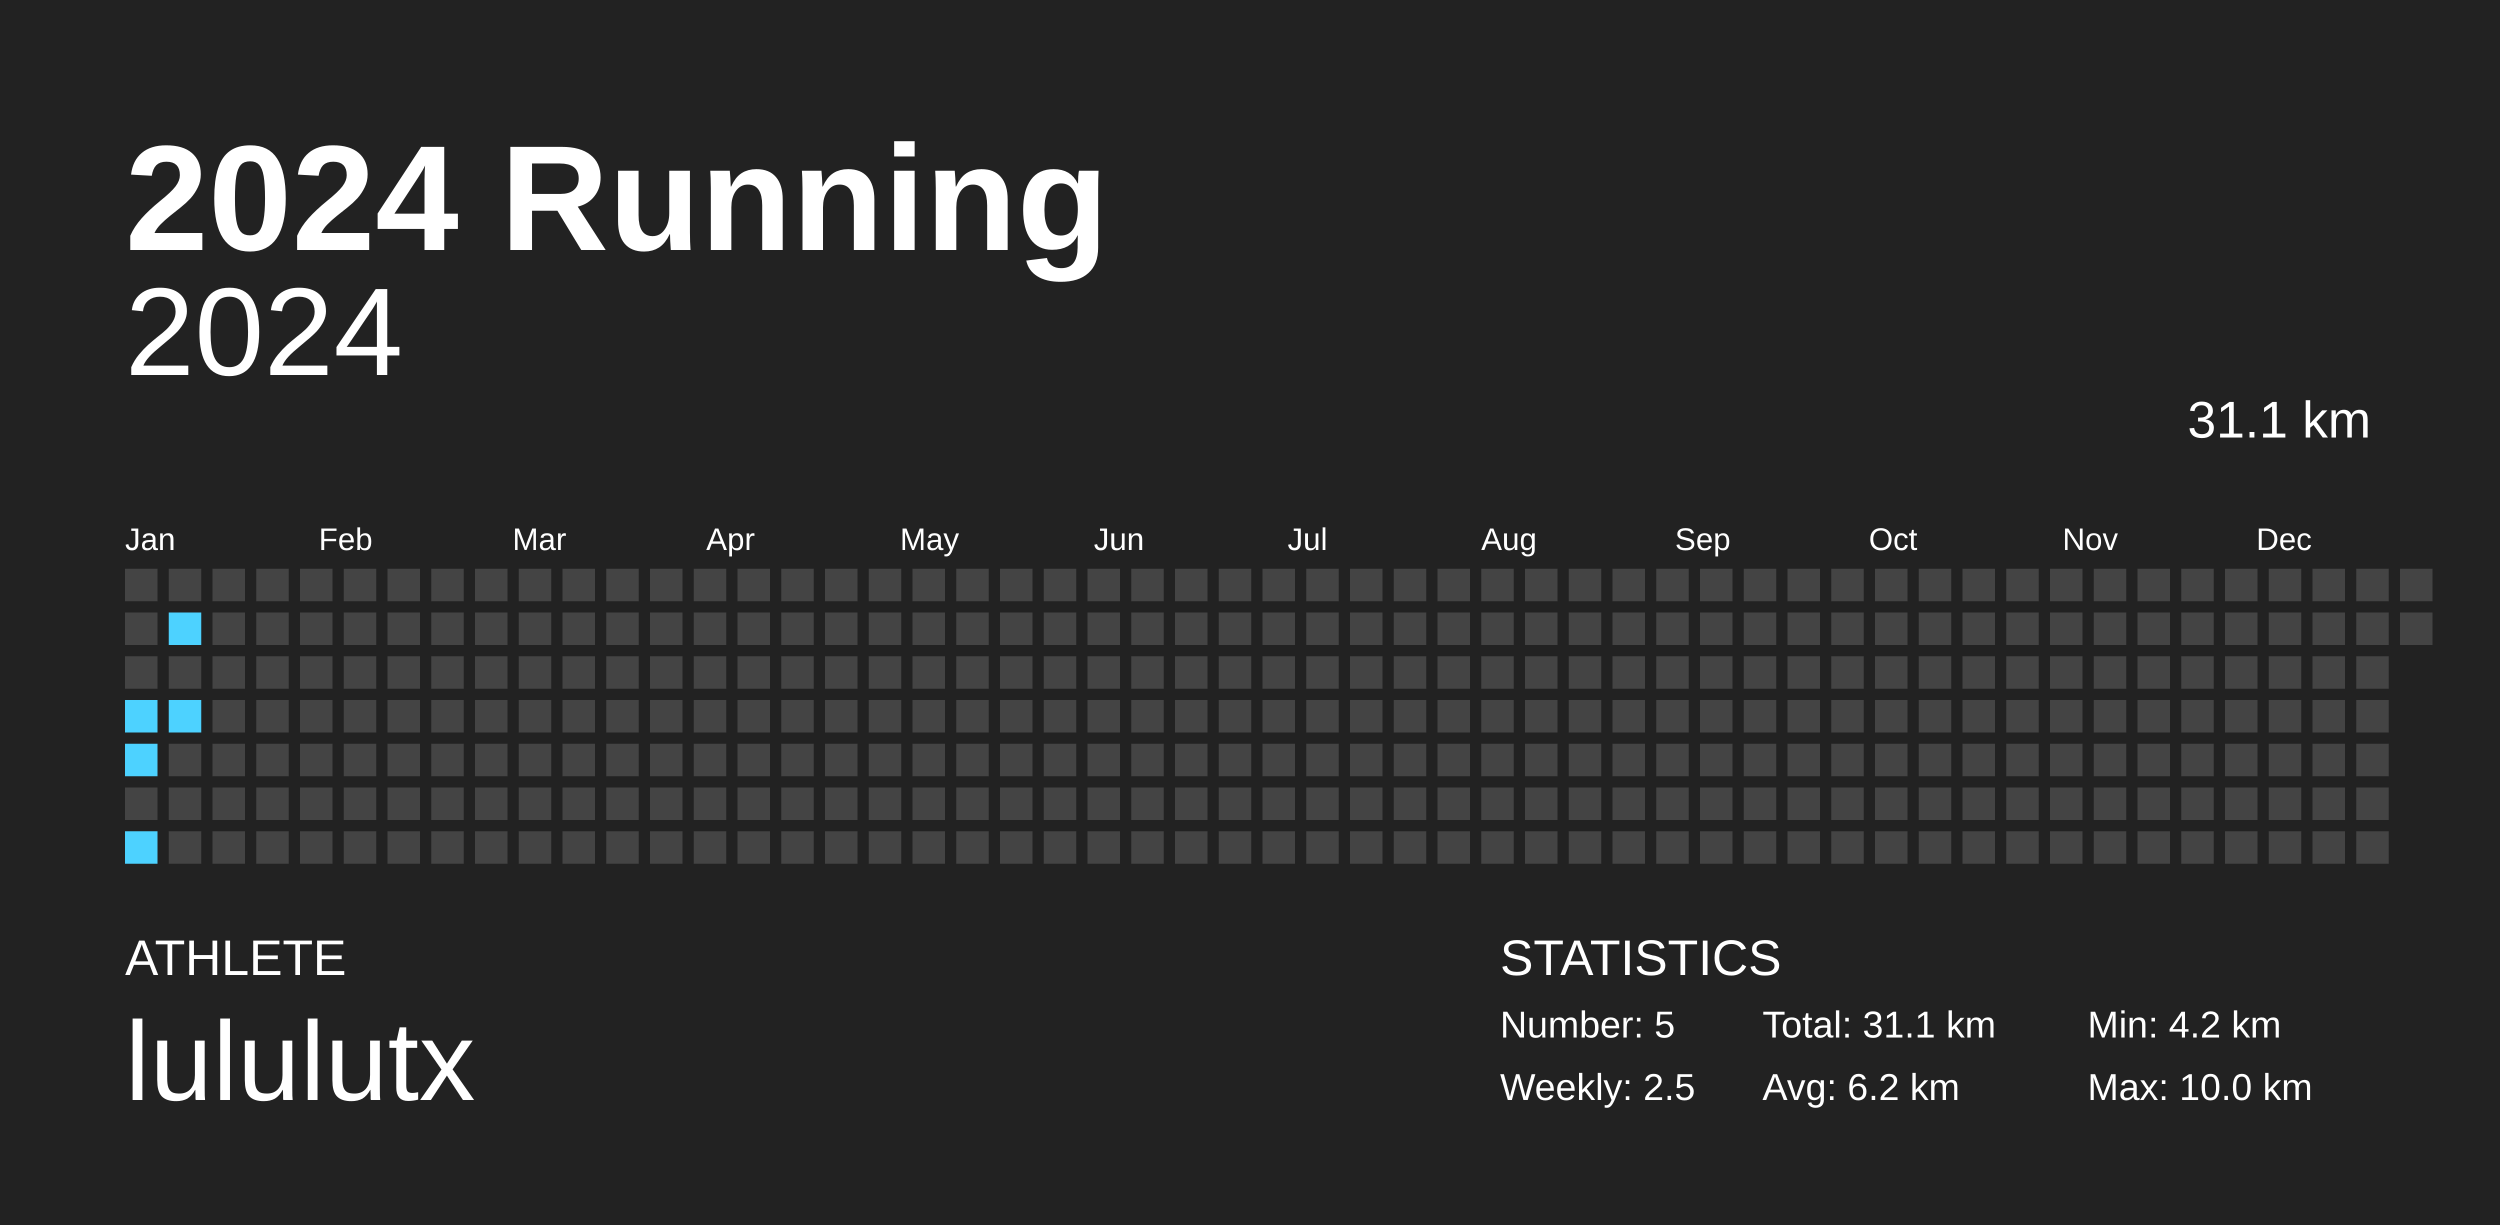
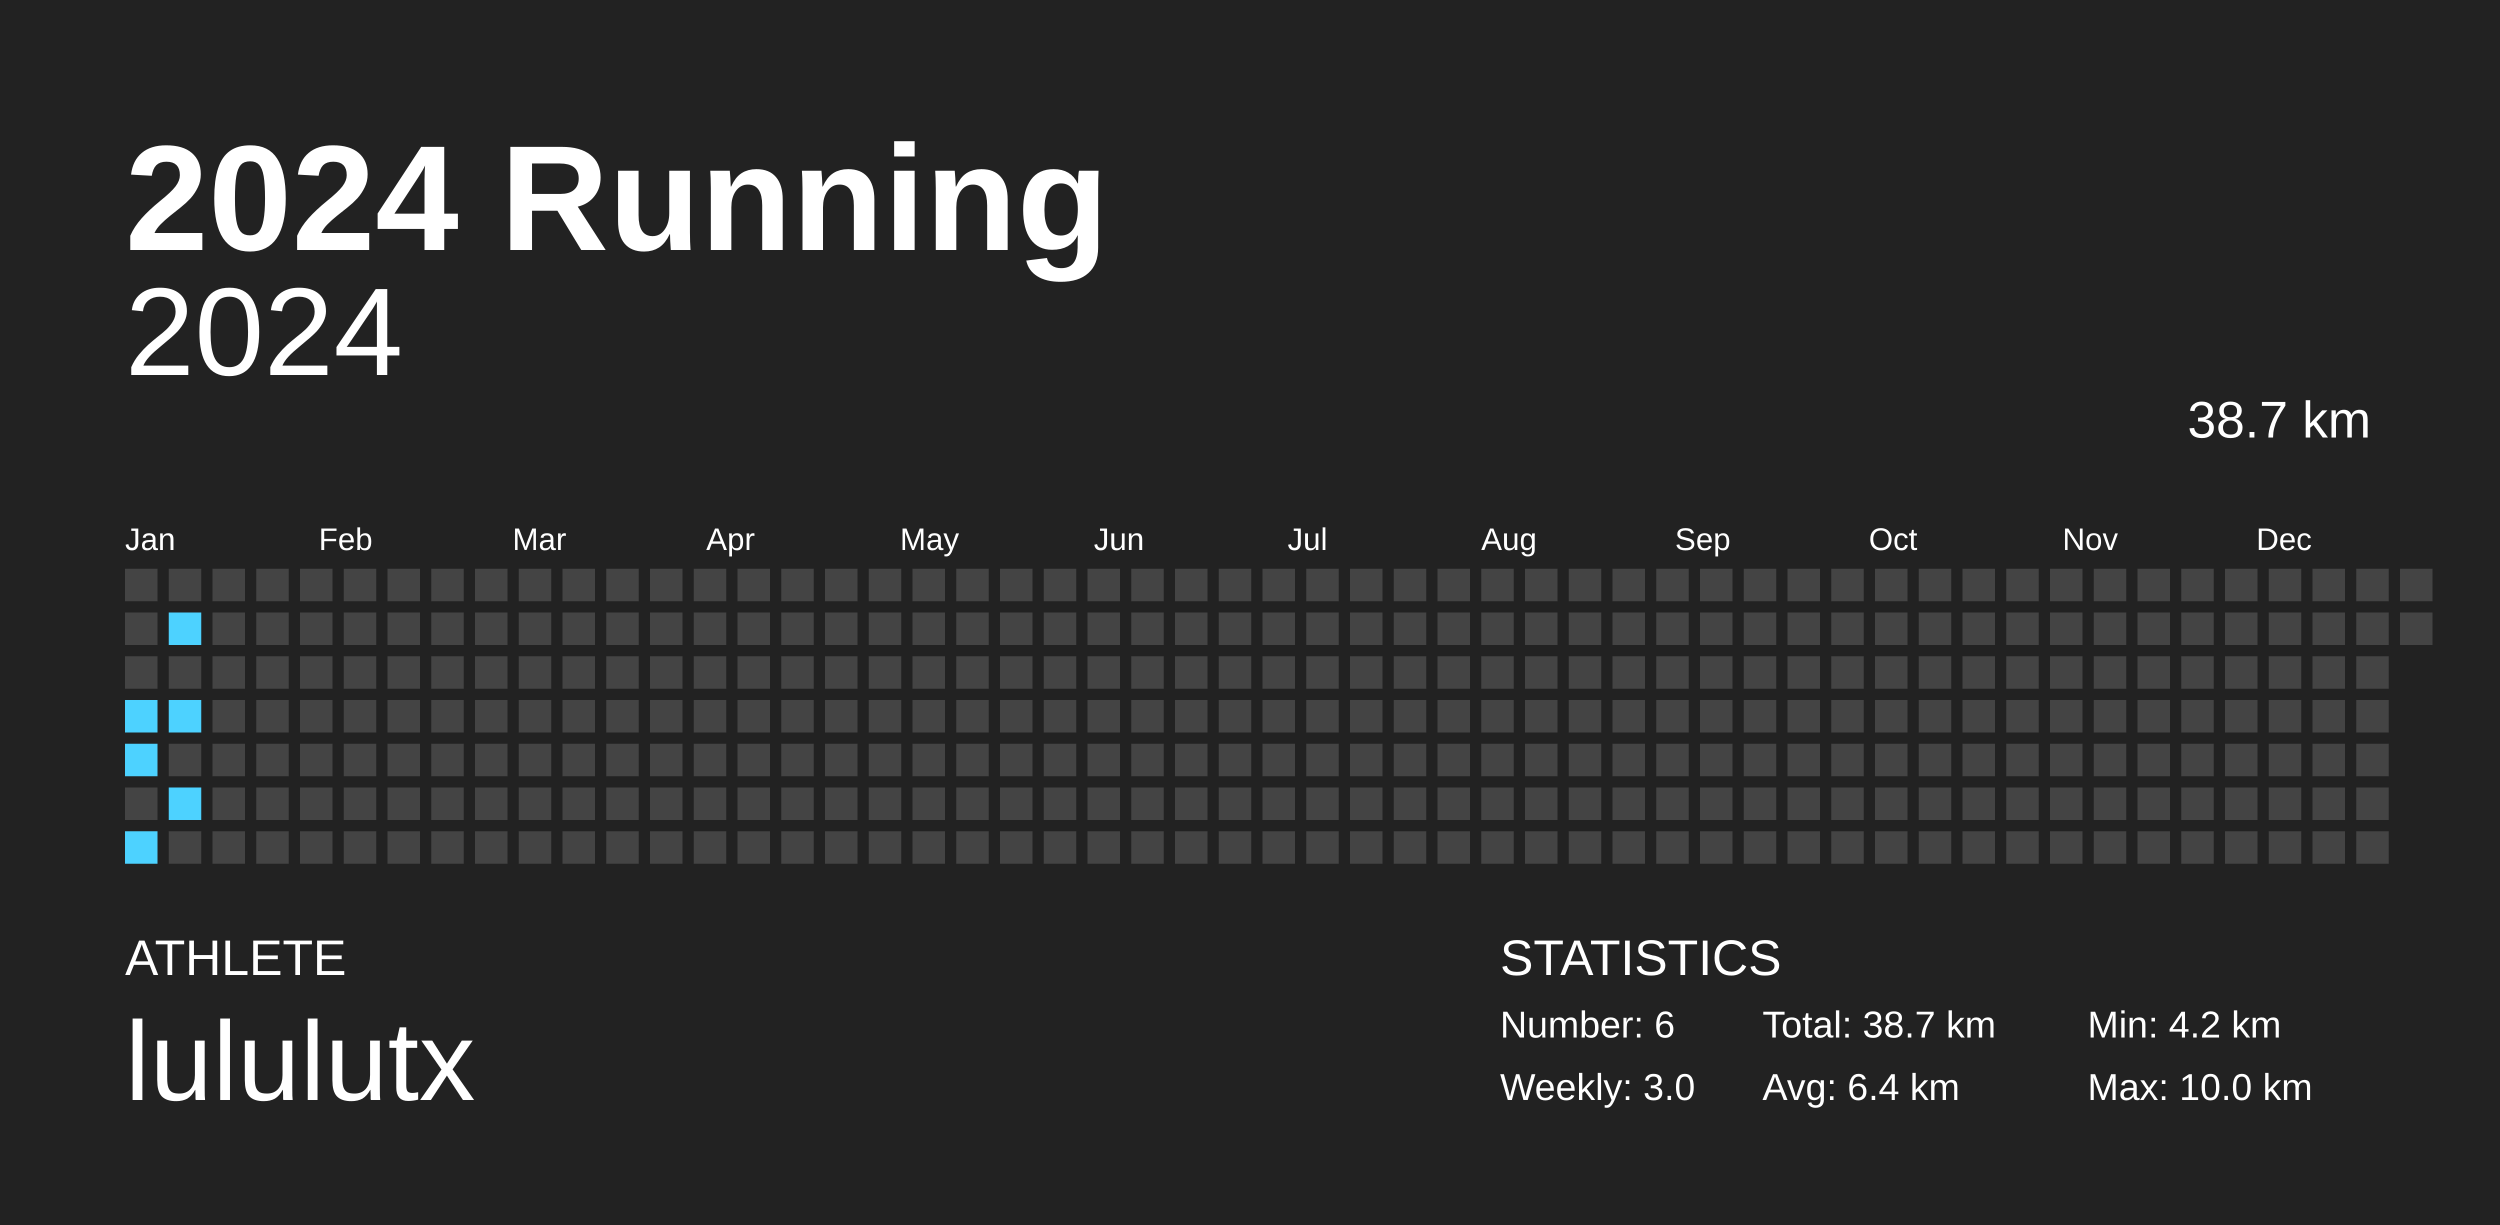
<svg xmlns="http://www.w3.org/2000/svg" baseProfile="full" height="98mm" version="1.1" viewBox="0,0,200,98" width="200mm">
  <defs />
  <rect fill="#222222" height="98" width="200" x="0" y="0" />
  <text fill="#FFFFFF" style="font-size:12px; font-family:Arial; font-weight:bold;" x="10" y="20">2024 Running</text>
  <text fill="#FFFFFF" style="font-size:4px; font-family:Arial" x="10" y="78">ATHLETE</text>
  <text fill="#FFFFFF" style="font-size:9px; font-family:Arial" x="10" y="88">lululutx</text>
  <text fill="#FFFFFF" style="font-size:4px; font-family:Arial" x="120" y="78">STATISTICS</text>
-   <text fill="#FFFFFF" style="font-size:3px; font-family:Arial" x="120" y="83">Number: 5</text>
-   <text fill="#FFFFFF" style="font-size:3px; font-family:Arial" x="120" y="88">Weekly: 2.5</text>
-   <text fill="#FFFFFF" style="font-size:3px; font-family:Arial" x="141" y="83">Total: 31.1 km</text>
-   <text fill="#FFFFFF" style="font-size:3px; font-family:Arial" x="141" y="88">Avg: 6.2 km</text>
+   <text fill="#FFFFFF" style="font-size:3px; font-family:Arial" x="120" y="83">Number: 6</text>
+   <text fill="#FFFFFF" style="font-size:3px; font-family:Arial" x="120" y="88">Weekly: 3.0</text>
+   <text fill="#FFFFFF" style="font-size:3px; font-family:Arial" x="141" y="83">Total: 38.7 km</text>
+   <text fill="#FFFFFF" style="font-size:3px; font-family:Arial" x="141" y="88">Avg: 6.4 km</text>
  <text fill="#FFFFFF" style="font-size:3px; font-family:Arial" x="167" y="83">Min: 4.2 km</text>
  <text fill="#FFFFFF" style="font-size:3px; font-family:Arial" x="167" y="88">Max: 10.0 km</text>
  <text alignment-baseline="hanging" fill="#FFFFFF" style="font-size:10.0px; font-family:Arial;" x="10" y="30">2024</text>
-   <text alignment-baseline="hanging" fill="#FFFFFF" style="font-size:4.125px; font-family:Arial;" x="175" y="35">31.1 km</text>
+   <text alignment-baseline="hanging" fill="#FFFFFF" style="font-size:4.125px; font-family:Arial;" x="175" y="35">38.7 km</text>
  <text fill="#FFFFFF" style="font-size:2.5px; font-family:Arial" x="10.0" y="44">Jan</text>
  <text fill="#FFFFFF" style="font-size:2.5px; font-family:Arial" x="25.5" y="44">Feb</text>
  <text fill="#FFFFFF" style="font-size:2.5px; font-family:Arial" x="41.0" y="44">Mar</text>
  <text fill="#FFFFFF" style="font-size:2.5px; font-family:Arial" x="56.5" y="44">Apr</text>
  <text fill="#FFFFFF" style="font-size:2.5px; font-family:Arial" x="72.0" y="44">May</text>
  <text fill="#FFFFFF" style="font-size:2.5px; font-family:Arial" x="87.5" y="44">Jun</text>
  <text fill="#FFFFFF" style="font-size:2.5px; font-family:Arial" x="103.0" y="44">Jul</text>
  <text fill="#FFFFFF" style="font-size:2.5px; font-family:Arial" x="118.5" y="44">Aug</text>
  <text fill="#FFFFFF" style="font-size:2.5px; font-family:Arial" x="134.0" y="44">Sep</text>
  <text fill="#FFFFFF" style="font-size:2.5px; font-family:Arial" x="149.5" y="44">Oct</text>
  <text fill="#FFFFFF" style="font-size:2.5px; font-family:Arial" x="165.0" y="44">Nov</text>
  <text fill="#FFFFFF" style="font-size:2.5px; font-family:Arial" x="180.5" y="44">Dec</text>
  <rect fill="#444444" height="2.6" width="2.6" x="10.0" y="45.5" />
  <rect fill="#444444" height="2.6" width="2.6" x="10.0" y="49.0" />
  <rect fill="#444444" height="2.6" width="2.6" x="10.0" y="52.5" />
  <rect fill="#4dd2ff" height="2.6" width="2.6" x="10.0" y="56.0" />
  <rect fill="#4dd2ff" height="2.6" width="2.6" x="10.0" y="59.5" />
  <rect fill="#444444" height="2.6" width="2.6" x="10.0" y="63.0" />
  <rect fill="#4dd2ff" height="2.6" width="2.6" x="10.0" y="66.5" />
  <rect fill="#444444" height="2.6" width="2.6" x="13.5" y="45.5" />
  <rect fill="#4dd2ff" height="2.6" width="2.6" x="13.5" y="49.0" />
  <rect fill="#444444" height="2.6" width="2.6" x="13.5" y="52.5" />
  <rect fill="#4dd2ff" height="2.6" width="2.6" x="13.5" y="56.0" />
  <rect fill="#444444" height="2.6" width="2.6" x="13.5" y="59.5" />
-   <rect fill="#444444" height="2.6" width="2.6" x="13.5" y="63.0" />
+   <rect fill="#4dd2ff" height="2.6" width="2.6" x="13.5" y="63.0" />
  <rect fill="#444444" height="2.6" width="2.6" x="13.5" y="66.5" />
  <rect fill="#444444" height="2.6" width="2.6" x="17.0" y="45.5" />
  <rect fill="#444444" height="2.6" width="2.6" x="17.0" y="49.0" />
  <rect fill="#444444" height="2.6" width="2.6" x="17.0" y="52.5" />
  <rect fill="#444444" height="2.6" width="2.6" x="17.0" y="56.0" />
  <rect fill="#444444" height="2.6" width="2.6" x="17.0" y="59.5" />
  <rect fill="#444444" height="2.6" width="2.6" x="17.0" y="63.0" />
  <rect fill="#444444" height="2.6" width="2.6" x="17.0" y="66.5" />
  <rect fill="#444444" height="2.6" width="2.6" x="20.5" y="45.5" />
  <rect fill="#444444" height="2.6" width="2.6" x="20.5" y="49.0" />
  <rect fill="#444444" height="2.6" width="2.6" x="20.5" y="52.5" />
  <rect fill="#444444" height="2.6" width="2.6" x="20.5" y="56.0" />
  <rect fill="#444444" height="2.6" width="2.6" x="20.5" y="59.5" />
  <rect fill="#444444" height="2.6" width="2.6" x="20.5" y="63.0" />
  <rect fill="#444444" height="2.6" width="2.6" x="20.5" y="66.5" />
  <rect fill="#444444" height="2.6" width="2.6" x="24.0" y="45.5" />
  <rect fill="#444444" height="2.6" width="2.6" x="24.0" y="49.0" />
  <rect fill="#444444" height="2.6" width="2.6" x="24.0" y="52.5" />
  <rect fill="#444444" height="2.6" width="2.6" x="24.0" y="56.0" />
  <rect fill="#444444" height="2.6" width="2.6" x="24.0" y="59.5" />
  <rect fill="#444444" height="2.6" width="2.6" x="24.0" y="63.0" />
  <rect fill="#444444" height="2.6" width="2.6" x="24.0" y="66.5" />
  <rect fill="#444444" height="2.6" width="2.6" x="27.5" y="45.5" />
  <rect fill="#444444" height="2.6" width="2.6" x="27.5" y="49.0" />
  <rect fill="#444444" height="2.6" width="2.6" x="27.5" y="52.5" />
  <rect fill="#444444" height="2.6" width="2.6" x="27.5" y="56.0" />
  <rect fill="#444444" height="2.6" width="2.6" x="27.5" y="59.5" />
  <rect fill="#444444" height="2.6" width="2.6" x="27.5" y="63.0" />
  <rect fill="#444444" height="2.6" width="2.6" x="27.5" y="66.5" />
  <rect fill="#444444" height="2.6" width="2.6" x="31.0" y="45.5" />
  <rect fill="#444444" height="2.6" width="2.6" x="31.0" y="49.0" />
  <rect fill="#444444" height="2.6" width="2.6" x="31.0" y="52.5" />
  <rect fill="#444444" height="2.6" width="2.6" x="31.0" y="56.0" />
  <rect fill="#444444" height="2.6" width="2.6" x="31.0" y="59.5" />
  <rect fill="#444444" height="2.6" width="2.6" x="31.0" y="63.0" />
  <rect fill="#444444" height="2.6" width="2.6" x="31.0" y="66.5" />
  <rect fill="#444444" height="2.6" width="2.6" x="34.5" y="45.5" />
  <rect fill="#444444" height="2.6" width="2.6" x="34.5" y="49.0" />
  <rect fill="#444444" height="2.6" width="2.6" x="34.5" y="52.5" />
  <rect fill="#444444" height="2.6" width="2.6" x="34.5" y="56.0" />
  <rect fill="#444444" height="2.6" width="2.6" x="34.5" y="59.5" />
  <rect fill="#444444" height="2.6" width="2.6" x="34.5" y="63.0" />
  <rect fill="#444444" height="2.6" width="2.6" x="34.5" y="66.5" />
  <rect fill="#444444" height="2.6" width="2.6" x="38.0" y="45.5" />
  <rect fill="#444444" height="2.6" width="2.6" x="38.0" y="49.0" />
  <rect fill="#444444" height="2.6" width="2.6" x="38.0" y="52.5" />
  <rect fill="#444444" height="2.6" width="2.6" x="38.0" y="56.0" />
  <rect fill="#444444" height="2.6" width="2.6" x="38.0" y="59.5" />
  <rect fill="#444444" height="2.6" width="2.6" x="38.0" y="63.0" />
  <rect fill="#444444" height="2.6" width="2.6" x="38.0" y="66.5" />
  <rect fill="#444444" height="2.6" width="2.6" x="41.5" y="45.5" />
  <rect fill="#444444" height="2.6" width="2.6" x="41.5" y="49.0" />
  <rect fill="#444444" height="2.6" width="2.6" x="41.5" y="52.5" />
  <rect fill="#444444" height="2.6" width="2.6" x="41.5" y="56.0" />
  <rect fill="#444444" height="2.6" width="2.6" x="41.5" y="59.5" />
  <rect fill="#444444" height="2.6" width="2.6" x="41.5" y="63.0" />
  <rect fill="#444444" height="2.6" width="2.6" x="41.5" y="66.5" />
  <rect fill="#444444" height="2.6" width="2.6" x="45.0" y="45.5" />
  <rect fill="#444444" height="2.6" width="2.6" x="45.0" y="49.0" />
  <rect fill="#444444" height="2.6" width="2.6" x="45.0" y="52.5" />
  <rect fill="#444444" height="2.6" width="2.6" x="45.0" y="56.0" />
  <rect fill="#444444" height="2.6" width="2.6" x="45.0" y="59.5" />
  <rect fill="#444444" height="2.6" width="2.6" x="45.0" y="63.0" />
  <rect fill="#444444" height="2.6" width="2.6" x="45.0" y="66.5" />
  <rect fill="#444444" height="2.6" width="2.6" x="48.5" y="45.5" />
  <rect fill="#444444" height="2.6" width="2.6" x="48.5" y="49.0" />
  <rect fill="#444444" height="2.6" width="2.6" x="48.5" y="52.5" />
  <rect fill="#444444" height="2.6" width="2.6" x="48.5" y="56.0" />
  <rect fill="#444444" height="2.6" width="2.6" x="48.5" y="59.5" />
  <rect fill="#444444" height="2.6" width="2.6" x="48.5" y="63.0" />
  <rect fill="#444444" height="2.6" width="2.6" x="48.5" y="66.5" />
  <rect fill="#444444" height="2.6" width="2.6" x="52.0" y="45.5" />
  <rect fill="#444444" height="2.6" width="2.6" x="52.0" y="49.0" />
  <rect fill="#444444" height="2.6" width="2.6" x="52.0" y="52.5" />
  <rect fill="#444444" height="2.6" width="2.6" x="52.0" y="56.0" />
  <rect fill="#444444" height="2.6" width="2.6" x="52.0" y="59.5" />
  <rect fill="#444444" height="2.6" width="2.6" x="52.0" y="63.0" />
  <rect fill="#444444" height="2.6" width="2.6" x="52.0" y="66.5" />
  <rect fill="#444444" height="2.6" width="2.6" x="55.5" y="45.5" />
  <rect fill="#444444" height="2.6" width="2.6" x="55.5" y="49.0" />
  <rect fill="#444444" height="2.6" width="2.6" x="55.5" y="52.5" />
  <rect fill="#444444" height="2.6" width="2.6" x="55.5" y="56.0" />
  <rect fill="#444444" height="2.6" width="2.6" x="55.5" y="59.5" />
  <rect fill="#444444" height="2.6" width="2.6" x="55.5" y="63.0" />
  <rect fill="#444444" height="2.6" width="2.6" x="55.5" y="66.5" />
  <rect fill="#444444" height="2.6" width="2.6" x="59.0" y="45.5" />
  <rect fill="#444444" height="2.6" width="2.6" x="59.0" y="49.0" />
  <rect fill="#444444" height="2.6" width="2.6" x="59.0" y="52.5" />
  <rect fill="#444444" height="2.6" width="2.6" x="59.0" y="56.0" />
  <rect fill="#444444" height="2.6" width="2.6" x="59.0" y="59.5" />
  <rect fill="#444444" height="2.6" width="2.6" x="59.0" y="63.0" />
  <rect fill="#444444" height="2.6" width="2.6" x="59.0" y="66.5" />
  <rect fill="#444444" height="2.6" width="2.6" x="62.5" y="45.5" />
  <rect fill="#444444" height="2.6" width="2.6" x="62.5" y="49.0" />
  <rect fill="#444444" height="2.6" width="2.6" x="62.5" y="52.5" />
  <rect fill="#444444" height="2.6" width="2.6" x="62.5" y="56.0" />
  <rect fill="#444444" height="2.6" width="2.6" x="62.5" y="59.5" />
  <rect fill="#444444" height="2.6" width="2.6" x="62.5" y="63.0" />
  <rect fill="#444444" height="2.6" width="2.6" x="62.5" y="66.5" />
  <rect fill="#444444" height="2.6" width="2.6" x="66.0" y="45.5" />
  <rect fill="#444444" height="2.6" width="2.6" x="66.0" y="49.0" />
  <rect fill="#444444" height="2.6" width="2.6" x="66.0" y="52.5" />
  <rect fill="#444444" height="2.6" width="2.6" x="66.0" y="56.0" />
  <rect fill="#444444" height="2.6" width="2.6" x="66.0" y="59.5" />
  <rect fill="#444444" height="2.6" width="2.6" x="66.0" y="63.0" />
  <rect fill="#444444" height="2.6" width="2.6" x="66.0" y="66.5" />
  <rect fill="#444444" height="2.6" width="2.6" x="69.5" y="45.5" />
  <rect fill="#444444" height="2.6" width="2.6" x="69.5" y="49.0" />
  <rect fill="#444444" height="2.6" width="2.6" x="69.5" y="52.5" />
  <rect fill="#444444" height="2.6" width="2.6" x="69.5" y="56.0" />
  <rect fill="#444444" height="2.6" width="2.6" x="69.5" y="59.5" />
  <rect fill="#444444" height="2.6" width="2.6" x="69.5" y="63.0" />
  <rect fill="#444444" height="2.6" width="2.6" x="69.5" y="66.5" />
  <rect fill="#444444" height="2.6" width="2.6" x="73.0" y="45.5" />
  <rect fill="#444444" height="2.6" width="2.6" x="73.0" y="49.0" />
  <rect fill="#444444" height="2.6" width="2.6" x="73.0" y="52.5" />
  <rect fill="#444444" height="2.6" width="2.6" x="73.0" y="56.0" />
  <rect fill="#444444" height="2.6" width="2.6" x="73.0" y="59.5" />
  <rect fill="#444444" height="2.6" width="2.6" x="73.0" y="63.0" />
  <rect fill="#444444" height="2.6" width="2.6" x="73.0" y="66.5" />
  <rect fill="#444444" height="2.6" width="2.6" x="76.5" y="45.5" />
  <rect fill="#444444" height="2.6" width="2.6" x="76.5" y="49.0" />
  <rect fill="#444444" height="2.6" width="2.6" x="76.5" y="52.5" />
  <rect fill="#444444" height="2.6" width="2.6" x="76.5" y="56.0" />
  <rect fill="#444444" height="2.6" width="2.6" x="76.5" y="59.5" />
  <rect fill="#444444" height="2.6" width="2.6" x="76.5" y="63.0" />
  <rect fill="#444444" height="2.6" width="2.6" x="76.5" y="66.5" />
  <rect fill="#444444" height="2.6" width="2.6" x="80.0" y="45.5" />
  <rect fill="#444444" height="2.6" width="2.6" x="80.0" y="49.0" />
  <rect fill="#444444" height="2.6" width="2.6" x="80.0" y="52.5" />
  <rect fill="#444444" height="2.6" width="2.6" x="80.0" y="56.0" />
  <rect fill="#444444" height="2.6" width="2.6" x="80.0" y="59.5" />
  <rect fill="#444444" height="2.6" width="2.6" x="80.0" y="63.0" />
  <rect fill="#444444" height="2.6" width="2.6" x="80.0" y="66.5" />
  <rect fill="#444444" height="2.6" width="2.6" x="83.5" y="45.5" />
  <rect fill="#444444" height="2.6" width="2.6" x="83.5" y="49.0" />
  <rect fill="#444444" height="2.6" width="2.6" x="83.5" y="52.5" />
  <rect fill="#444444" height="2.6" width="2.6" x="83.5" y="56.0" />
  <rect fill="#444444" height="2.6" width="2.6" x="83.5" y="59.5" />
  <rect fill="#444444" height="2.6" width="2.6" x="83.5" y="63.0" />
  <rect fill="#444444" height="2.6" width="2.6" x="83.5" y="66.5" />
  <rect fill="#444444" height="2.6" width="2.6" x="87.0" y="45.5" />
  <rect fill="#444444" height="2.6" width="2.6" x="87.0" y="49.0" />
  <rect fill="#444444" height="2.6" width="2.6" x="87.0" y="52.5" />
  <rect fill="#444444" height="2.6" width="2.6" x="87.0" y="56.0" />
  <rect fill="#444444" height="2.6" width="2.6" x="87.0" y="59.5" />
  <rect fill="#444444" height="2.6" width="2.6" x="87.0" y="63.0" />
  <rect fill="#444444" height="2.6" width="2.6" x="87.0" y="66.5" />
  <rect fill="#444444" height="2.6" width="2.6" x="90.5" y="45.5" />
  <rect fill="#444444" height="2.6" width="2.6" x="90.5" y="49.0" />
  <rect fill="#444444" height="2.6" width="2.6" x="90.5" y="52.5" />
  <rect fill="#444444" height="2.6" width="2.6" x="90.5" y="56.0" />
  <rect fill="#444444" height="2.6" width="2.6" x="90.5" y="59.5" />
  <rect fill="#444444" height="2.6" width="2.6" x="90.5" y="63.0" />
  <rect fill="#444444" height="2.6" width="2.6" x="90.5" y="66.5" />
  <rect fill="#444444" height="2.6" width="2.6" x="94.0" y="45.5" />
  <rect fill="#444444" height="2.6" width="2.6" x="94.0" y="49.0" />
  <rect fill="#444444" height="2.6" width="2.6" x="94.0" y="52.5" />
  <rect fill="#444444" height="2.6" width="2.6" x="94.0" y="56.0" />
  <rect fill="#444444" height="2.6" width="2.6" x="94.0" y="59.5" />
  <rect fill="#444444" height="2.6" width="2.6" x="94.0" y="63.0" />
  <rect fill="#444444" height="2.6" width="2.6" x="94.0" y="66.5" />
  <rect fill="#444444" height="2.6" width="2.6" x="97.5" y="45.5" />
  <rect fill="#444444" height="2.6" width="2.6" x="97.5" y="49.0" />
  <rect fill="#444444" height="2.6" width="2.6" x="97.5" y="52.5" />
  <rect fill="#444444" height="2.6" width="2.6" x="97.5" y="56.0" />
  <rect fill="#444444" height="2.6" width="2.6" x="97.5" y="59.5" />
  <rect fill="#444444" height="2.6" width="2.6" x="97.5" y="63.0" />
  <rect fill="#444444" height="2.6" width="2.6" x="97.5" y="66.5" />
  <rect fill="#444444" height="2.6" width="2.6" x="101.0" y="45.5" />
  <rect fill="#444444" height="2.6" width="2.6" x="101.0" y="49.0" />
  <rect fill="#444444" height="2.6" width="2.6" x="101.0" y="52.5" />
  <rect fill="#444444" height="2.6" width="2.6" x="101.0" y="56.0" />
  <rect fill="#444444" height="2.6" width="2.6" x="101.0" y="59.5" />
  <rect fill="#444444" height="2.6" width="2.6" x="101.0" y="63.0" />
  <rect fill="#444444" height="2.6" width="2.6" x="101.0" y="66.5" />
  <rect fill="#444444" height="2.6" width="2.6" x="104.5" y="45.5" />
  <rect fill="#444444" height="2.6" width="2.6" x="104.5" y="49.0" />
  <rect fill="#444444" height="2.6" width="2.6" x="104.5" y="52.5" />
  <rect fill="#444444" height="2.6" width="2.6" x="104.5" y="56.0" />
  <rect fill="#444444" height="2.6" width="2.6" x="104.5" y="59.5" />
  <rect fill="#444444" height="2.6" width="2.6" x="104.5" y="63.0" />
  <rect fill="#444444" height="2.6" width="2.6" x="104.5" y="66.5" />
  <rect fill="#444444" height="2.6" width="2.6" x="108.0" y="45.5" />
  <rect fill="#444444" height="2.6" width="2.6" x="108.0" y="49.0" />
  <rect fill="#444444" height="2.6" width="2.6" x="108.0" y="52.5" />
  <rect fill="#444444" height="2.6" width="2.6" x="108.0" y="56.0" />
  <rect fill="#444444" height="2.6" width="2.6" x="108.0" y="59.5" />
  <rect fill="#444444" height="2.6" width="2.6" x="108.0" y="63.0" />
  <rect fill="#444444" height="2.6" width="2.6" x="108.0" y="66.5" />
  <rect fill="#444444" height="2.6" width="2.6" x="111.5" y="45.5" />
  <rect fill="#444444" height="2.6" width="2.6" x="111.5" y="49.0" />
  <rect fill="#444444" height="2.6" width="2.6" x="111.5" y="52.5" />
  <rect fill="#444444" height="2.6" width="2.6" x="111.5" y="56.0" />
  <rect fill="#444444" height="2.6" width="2.6" x="111.5" y="59.5" />
  <rect fill="#444444" height="2.6" width="2.6" x="111.5" y="63.0" />
  <rect fill="#444444" height="2.6" width="2.6" x="111.5" y="66.5" />
  <rect fill="#444444" height="2.6" width="2.6" x="115.0" y="45.5" />
  <rect fill="#444444" height="2.6" width="2.6" x="115.0" y="49.0" />
  <rect fill="#444444" height="2.6" width="2.6" x="115.0" y="52.5" />
  <rect fill="#444444" height="2.6" width="2.6" x="115.0" y="56.0" />
  <rect fill="#444444" height="2.6" width="2.6" x="115.0" y="59.5" />
  <rect fill="#444444" height="2.6" width="2.6" x="115.0" y="63.0" />
  <rect fill="#444444" height="2.6" width="2.6" x="115.0" y="66.5" />
  <rect fill="#444444" height="2.6" width="2.6" x="118.5" y="45.5" />
  <rect fill="#444444" height="2.6" width="2.6" x="118.5" y="49.0" />
  <rect fill="#444444" height="2.6" width="2.6" x="118.5" y="52.5" />
  <rect fill="#444444" height="2.6" width="2.6" x="118.5" y="56.0" />
  <rect fill="#444444" height="2.6" width="2.6" x="118.5" y="59.5" />
  <rect fill="#444444" height="2.6" width="2.6" x="118.5" y="63.0" />
  <rect fill="#444444" height="2.6" width="2.6" x="118.5" y="66.5" />
  <rect fill="#444444" height="2.6" width="2.6" x="122.0" y="45.5" />
  <rect fill="#444444" height="2.6" width="2.6" x="122.0" y="49.0" />
  <rect fill="#444444" height="2.6" width="2.6" x="122.0" y="52.5" />
  <rect fill="#444444" height="2.6" width="2.6" x="122.0" y="56.0" />
  <rect fill="#444444" height="2.6" width="2.6" x="122.0" y="59.5" />
  <rect fill="#444444" height="2.6" width="2.6" x="122.0" y="63.0" />
  <rect fill="#444444" height="2.6" width="2.6" x="122.0" y="66.5" />
  <rect fill="#444444" height="2.6" width="2.6" x="125.5" y="45.5" />
  <rect fill="#444444" height="2.6" width="2.6" x="125.5" y="49.0" />
  <rect fill="#444444" height="2.6" width="2.6" x="125.5" y="52.5" />
  <rect fill="#444444" height="2.6" width="2.6" x="125.5" y="56.0" />
  <rect fill="#444444" height="2.6" width="2.6" x="125.5" y="59.5" />
  <rect fill="#444444" height="2.6" width="2.6" x="125.5" y="63.0" />
  <rect fill="#444444" height="2.6" width="2.6" x="125.5" y="66.5" />
  <rect fill="#444444" height="2.6" width="2.6" x="129.0" y="45.5" />
  <rect fill="#444444" height="2.6" width="2.6" x="129.0" y="49.0" />
  <rect fill="#444444" height="2.6" width="2.6" x="129.0" y="52.5" />
  <rect fill="#444444" height="2.6" width="2.6" x="129.0" y="56.0" />
  <rect fill="#444444" height="2.6" width="2.6" x="129.0" y="59.5" />
  <rect fill="#444444" height="2.6" width="2.6" x="129.0" y="63.0" />
  <rect fill="#444444" height="2.6" width="2.6" x="129.0" y="66.5" />
  <rect fill="#444444" height="2.6" width="2.6" x="132.5" y="45.5" />
  <rect fill="#444444" height="2.6" width="2.6" x="132.5" y="49.0" />
  <rect fill="#444444" height="2.6" width="2.6" x="132.5" y="52.5" />
  <rect fill="#444444" height="2.6" width="2.6" x="132.5" y="56.0" />
  <rect fill="#444444" height="2.6" width="2.6" x="132.5" y="59.5" />
  <rect fill="#444444" height="2.6" width="2.6" x="132.5" y="63.0" />
  <rect fill="#444444" height="2.6" width="2.6" x="132.5" y="66.5" />
  <rect fill="#444444" height="2.6" width="2.6" x="136.0" y="45.5" />
  <rect fill="#444444" height="2.6" width="2.6" x="136.0" y="49.0" />
  <rect fill="#444444" height="2.6" width="2.6" x="136.0" y="52.5" />
  <rect fill="#444444" height="2.6" width="2.6" x="136.0" y="56.0" />
  <rect fill="#444444" height="2.6" width="2.6" x="136.0" y="59.5" />
  <rect fill="#444444" height="2.6" width="2.6" x="136.0" y="63.0" />
  <rect fill="#444444" height="2.6" width="2.6" x="136.0" y="66.5" />
  <rect fill="#444444" height="2.6" width="2.6" x="139.5" y="45.5" />
  <rect fill="#444444" height="2.6" width="2.6" x="139.5" y="49.0" />
  <rect fill="#444444" height="2.6" width="2.6" x="139.5" y="52.5" />
  <rect fill="#444444" height="2.6" width="2.6" x="139.5" y="56.0" />
  <rect fill="#444444" height="2.6" width="2.6" x="139.5" y="59.5" />
  <rect fill="#444444" height="2.6" width="2.6" x="139.5" y="63.0" />
  <rect fill="#444444" height="2.6" width="2.6" x="139.5" y="66.5" />
  <rect fill="#444444" height="2.6" width="2.6" x="143.0" y="45.5" />
  <rect fill="#444444" height="2.6" width="2.6" x="143.0" y="49.0" />
  <rect fill="#444444" height="2.6" width="2.6" x="143.0" y="52.5" />
  <rect fill="#444444" height="2.6" width="2.6" x="143.0" y="56.0" />
  <rect fill="#444444" height="2.6" width="2.6" x="143.0" y="59.5" />
  <rect fill="#444444" height="2.6" width="2.6" x="143.0" y="63.0" />
  <rect fill="#444444" height="2.6" width="2.6" x="143.0" y="66.5" />
  <rect fill="#444444" height="2.6" width="2.6" x="146.5" y="45.5" />
  <rect fill="#444444" height="2.6" width="2.6" x="146.5" y="49.0" />
  <rect fill="#444444" height="2.6" width="2.6" x="146.5" y="52.5" />
  <rect fill="#444444" height="2.6" width="2.6" x="146.5" y="56.0" />
  <rect fill="#444444" height="2.6" width="2.6" x="146.5" y="59.5" />
  <rect fill="#444444" height="2.6" width="2.6" x="146.5" y="63.0" />
  <rect fill="#444444" height="2.6" width="2.6" x="146.5" y="66.5" />
  <rect fill="#444444" height="2.6" width="2.6" x="150.0" y="45.5" />
  <rect fill="#444444" height="2.6" width="2.6" x="150.0" y="49.0" />
  <rect fill="#444444" height="2.6" width="2.6" x="150.0" y="52.5" />
  <rect fill="#444444" height="2.6" width="2.6" x="150.0" y="56.0" />
  <rect fill="#444444" height="2.6" width="2.6" x="150.0" y="59.5" />
  <rect fill="#444444" height="2.6" width="2.6" x="150.0" y="63.0" />
  <rect fill="#444444" height="2.6" width="2.6" x="150.0" y="66.5" />
  <rect fill="#444444" height="2.6" width="2.6" x="153.5" y="45.5" />
  <rect fill="#444444" height="2.6" width="2.6" x="153.5" y="49.0" />
  <rect fill="#444444" height="2.6" width="2.6" x="153.5" y="52.5" />
  <rect fill="#444444" height="2.6" width="2.6" x="153.5" y="56.0" />
  <rect fill="#444444" height="2.6" width="2.6" x="153.5" y="59.5" />
  <rect fill="#444444" height="2.6" width="2.6" x="153.5" y="63.0" />
  <rect fill="#444444" height="2.6" width="2.6" x="153.5" y="66.5" />
  <rect fill="#444444" height="2.6" width="2.6" x="157.0" y="45.5" />
  <rect fill="#444444" height="2.6" width="2.6" x="157.0" y="49.0" />
  <rect fill="#444444" height="2.6" width="2.6" x="157.0" y="52.5" />
  <rect fill="#444444" height="2.6" width="2.6" x="157.0" y="56.0" />
  <rect fill="#444444" height="2.6" width="2.6" x="157.0" y="59.5" />
  <rect fill="#444444" height="2.6" width="2.6" x="157.0" y="63.0" />
  <rect fill="#444444" height="2.6" width="2.6" x="157.0" y="66.5" />
  <rect fill="#444444" height="2.6" width="2.6" x="160.5" y="45.5" />
  <rect fill="#444444" height="2.6" width="2.6" x="160.5" y="49.0" />
  <rect fill="#444444" height="2.6" width="2.6" x="160.5" y="52.5" />
  <rect fill="#444444" height="2.6" width="2.6" x="160.5" y="56.0" />
  <rect fill="#444444" height="2.6" width="2.6" x="160.5" y="59.5" />
  <rect fill="#444444" height="2.6" width="2.6" x="160.5" y="63.0" />
  <rect fill="#444444" height="2.6" width="2.6" x="160.5" y="66.5" />
  <rect fill="#444444" height="2.6" width="2.6" x="164.0" y="45.5" />
  <rect fill="#444444" height="2.6" width="2.6" x="164.0" y="49.0" />
  <rect fill="#444444" height="2.6" width="2.6" x="164.0" y="52.5" />
  <rect fill="#444444" height="2.6" width="2.6" x="164.0" y="56.0" />
  <rect fill="#444444" height="2.6" width="2.6" x="164.0" y="59.5" />
  <rect fill="#444444" height="2.6" width="2.6" x="164.0" y="63.0" />
  <rect fill="#444444" height="2.6" width="2.6" x="164.0" y="66.5" />
  <rect fill="#444444" height="2.6" width="2.6" x="167.5" y="45.5" />
  <rect fill="#444444" height="2.6" width="2.6" x="167.5" y="49.0" />
  <rect fill="#444444" height="2.6" width="2.6" x="167.5" y="52.5" />
  <rect fill="#444444" height="2.6" width="2.6" x="167.5" y="56.0" />
  <rect fill="#444444" height="2.6" width="2.6" x="167.5" y="59.5" />
  <rect fill="#444444" height="2.6" width="2.6" x="167.5" y="63.0" />
  <rect fill="#444444" height="2.6" width="2.6" x="167.5" y="66.5" />
  <rect fill="#444444" height="2.6" width="2.6" x="171.0" y="45.5" />
  <rect fill="#444444" height="2.6" width="2.6" x="171.0" y="49.0" />
  <rect fill="#444444" height="2.6" width="2.6" x="171.0" y="52.5" />
  <rect fill="#444444" height="2.6" width="2.6" x="171.0" y="56.0" />
  <rect fill="#444444" height="2.6" width="2.6" x="171.0" y="59.5" />
  <rect fill="#444444" height="2.6" width="2.6" x="171.0" y="63.0" />
  <rect fill="#444444" height="2.6" width="2.6" x="171.0" y="66.5" />
  <rect fill="#444444" height="2.6" width="2.6" x="174.5" y="45.5" />
  <rect fill="#444444" height="2.6" width="2.6" x="174.5" y="49.0" />
  <rect fill="#444444" height="2.6" width="2.6" x="174.5" y="52.5" />
  <rect fill="#444444" height="2.6" width="2.6" x="174.5" y="56.0" />
  <rect fill="#444444" height="2.6" width="2.6" x="174.5" y="59.5" />
  <rect fill="#444444" height="2.6" width="2.6" x="174.5" y="63.0" />
  <rect fill="#444444" height="2.6" width="2.6" x="174.5" y="66.5" />
  <rect fill="#444444" height="2.6" width="2.6" x="178.0" y="45.5" />
  <rect fill="#444444" height="2.6" width="2.6" x="178.0" y="49.0" />
  <rect fill="#444444" height="2.6" width="2.6" x="178.0" y="52.5" />
  <rect fill="#444444" height="2.6" width="2.6" x="178.0" y="56.0" />
  <rect fill="#444444" height="2.6" width="2.6" x="178.0" y="59.5" />
  <rect fill="#444444" height="2.6" width="2.6" x="178.0" y="63.0" />
  <rect fill="#444444" height="2.6" width="2.6" x="178.0" y="66.5" />
  <rect fill="#444444" height="2.6" width="2.6" x="181.5" y="45.5" />
  <rect fill="#444444" height="2.6" width="2.6" x="181.5" y="49.0" />
  <rect fill="#444444" height="2.6" width="2.6" x="181.5" y="52.5" />
  <rect fill="#444444" height="2.6" width="2.6" x="181.5" y="56.0" />
  <rect fill="#444444" height="2.6" width="2.6" x="181.5" y="59.5" />
  <rect fill="#444444" height="2.6" width="2.6" x="181.5" y="63.0" />
  <rect fill="#444444" height="2.6" width="2.6" x="181.5" y="66.5" />
  <rect fill="#444444" height="2.6" width="2.6" x="185.0" y="45.5" />
  <rect fill="#444444" height="2.6" width="2.6" x="185.0" y="49.0" />
  <rect fill="#444444" height="2.6" width="2.6" x="185.0" y="52.5" />
  <rect fill="#444444" height="2.6" width="2.6" x="185.0" y="56.0" />
  <rect fill="#444444" height="2.6" width="2.6" x="185.0" y="59.5" />
  <rect fill="#444444" height="2.6" width="2.6" x="185.0" y="63.0" />
  <rect fill="#444444" height="2.6" width="2.6" x="185.0" y="66.5" />
  <rect fill="#444444" height="2.6" width="2.6" x="188.5" y="45.5" />
  <rect fill="#444444" height="2.6" width="2.6" x="188.5" y="49.0" />
  <rect fill="#444444" height="2.6" width="2.6" x="188.5" y="52.5" />
  <rect fill="#444444" height="2.6" width="2.6" x="188.5" y="56.0" />
  <rect fill="#444444" height="2.6" width="2.6" x="188.5" y="59.5" />
  <rect fill="#444444" height="2.6" width="2.6" x="188.5" y="63.0" />
  <rect fill="#444444" height="2.6" width="2.6" x="188.5" y="66.5" />
  <rect fill="#444444" height="2.6" width="2.6" x="192.0" y="45.5" />
  <rect fill="#444444" height="2.6" width="2.6" x="192.0" y="49.0" />
</svg>
